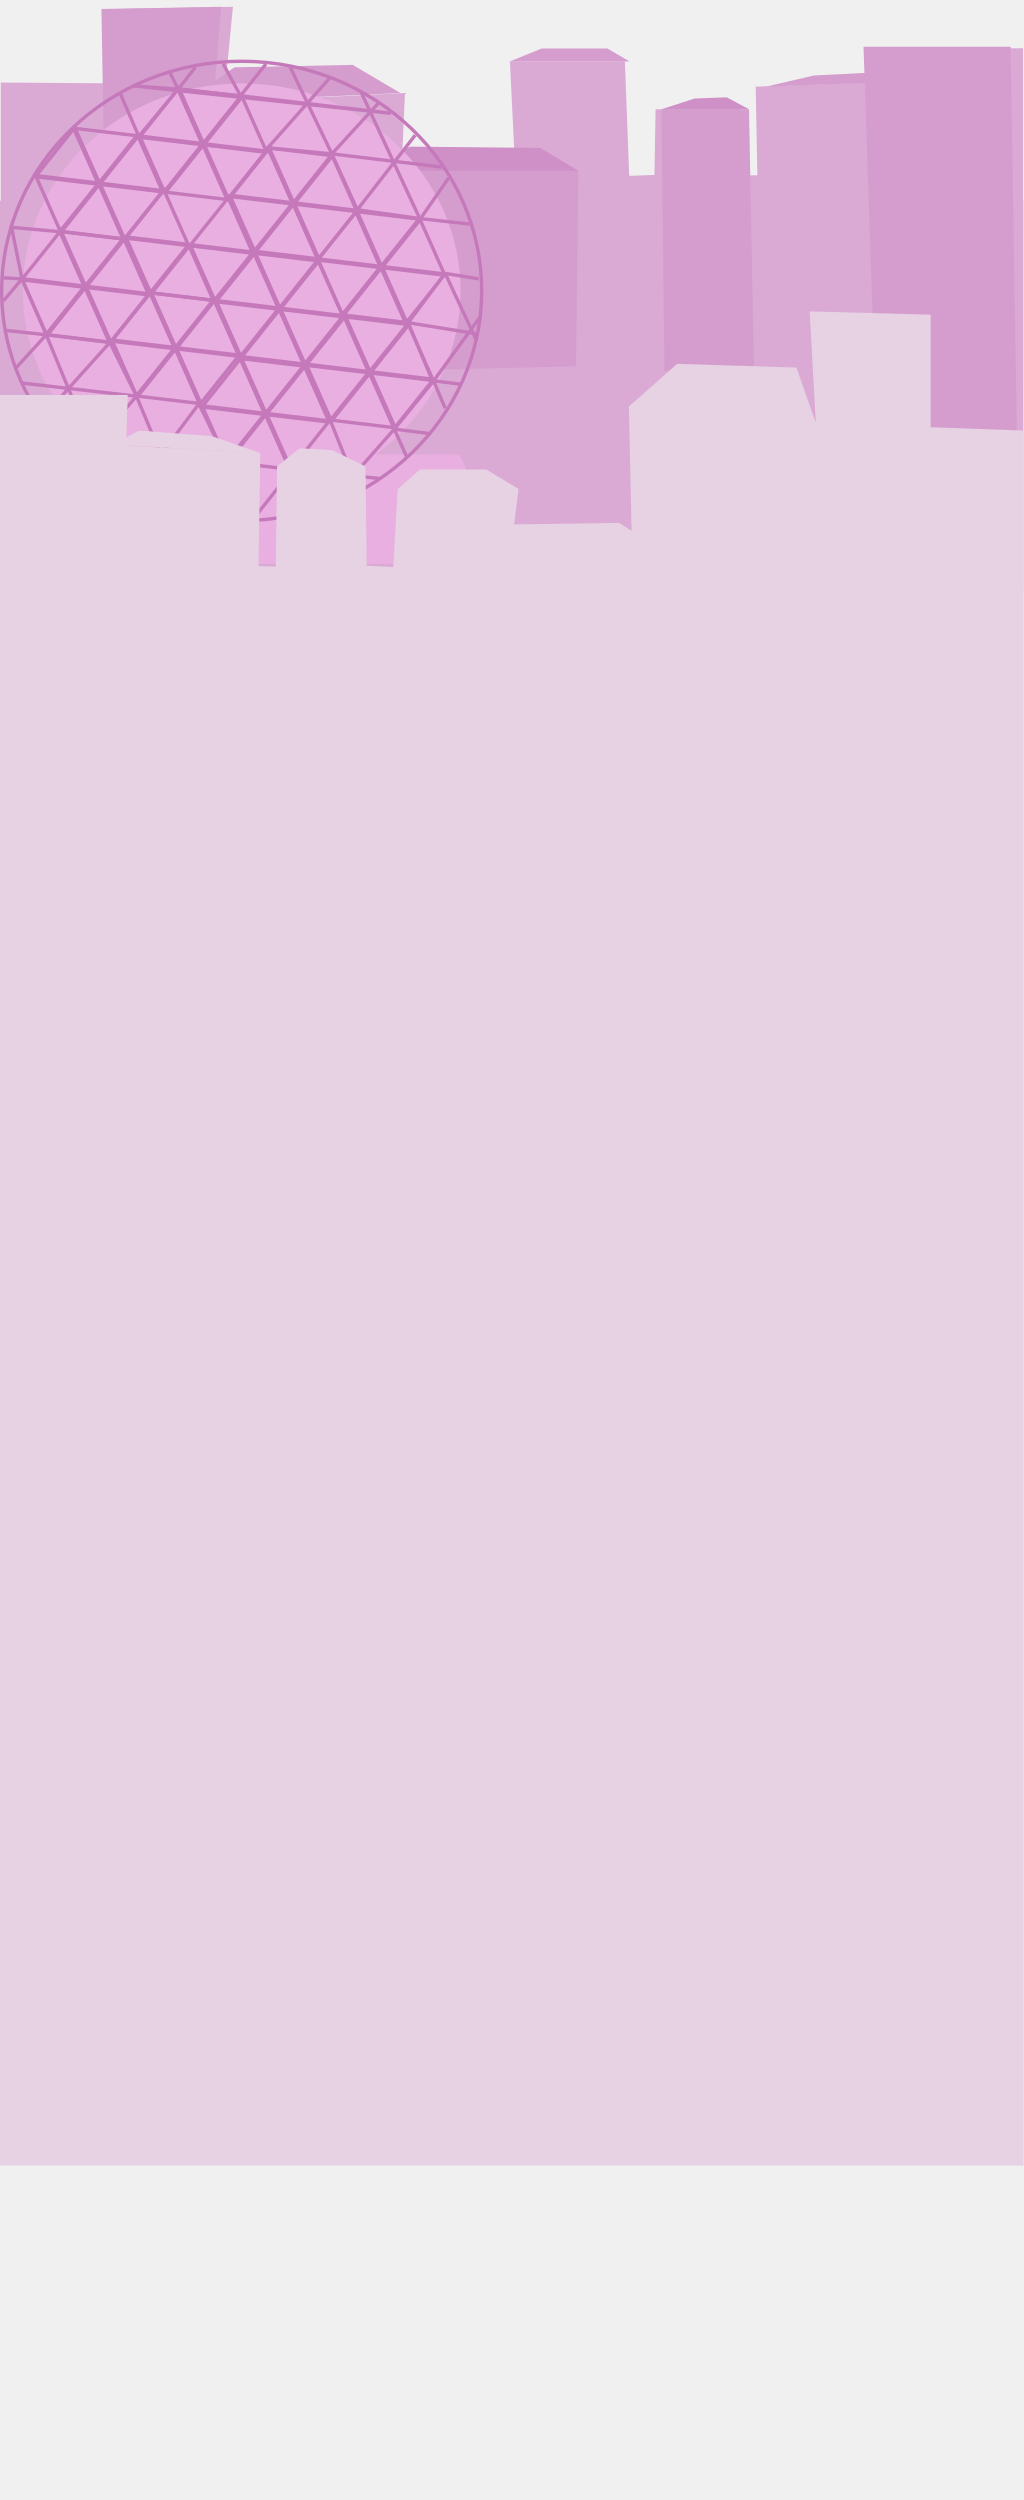
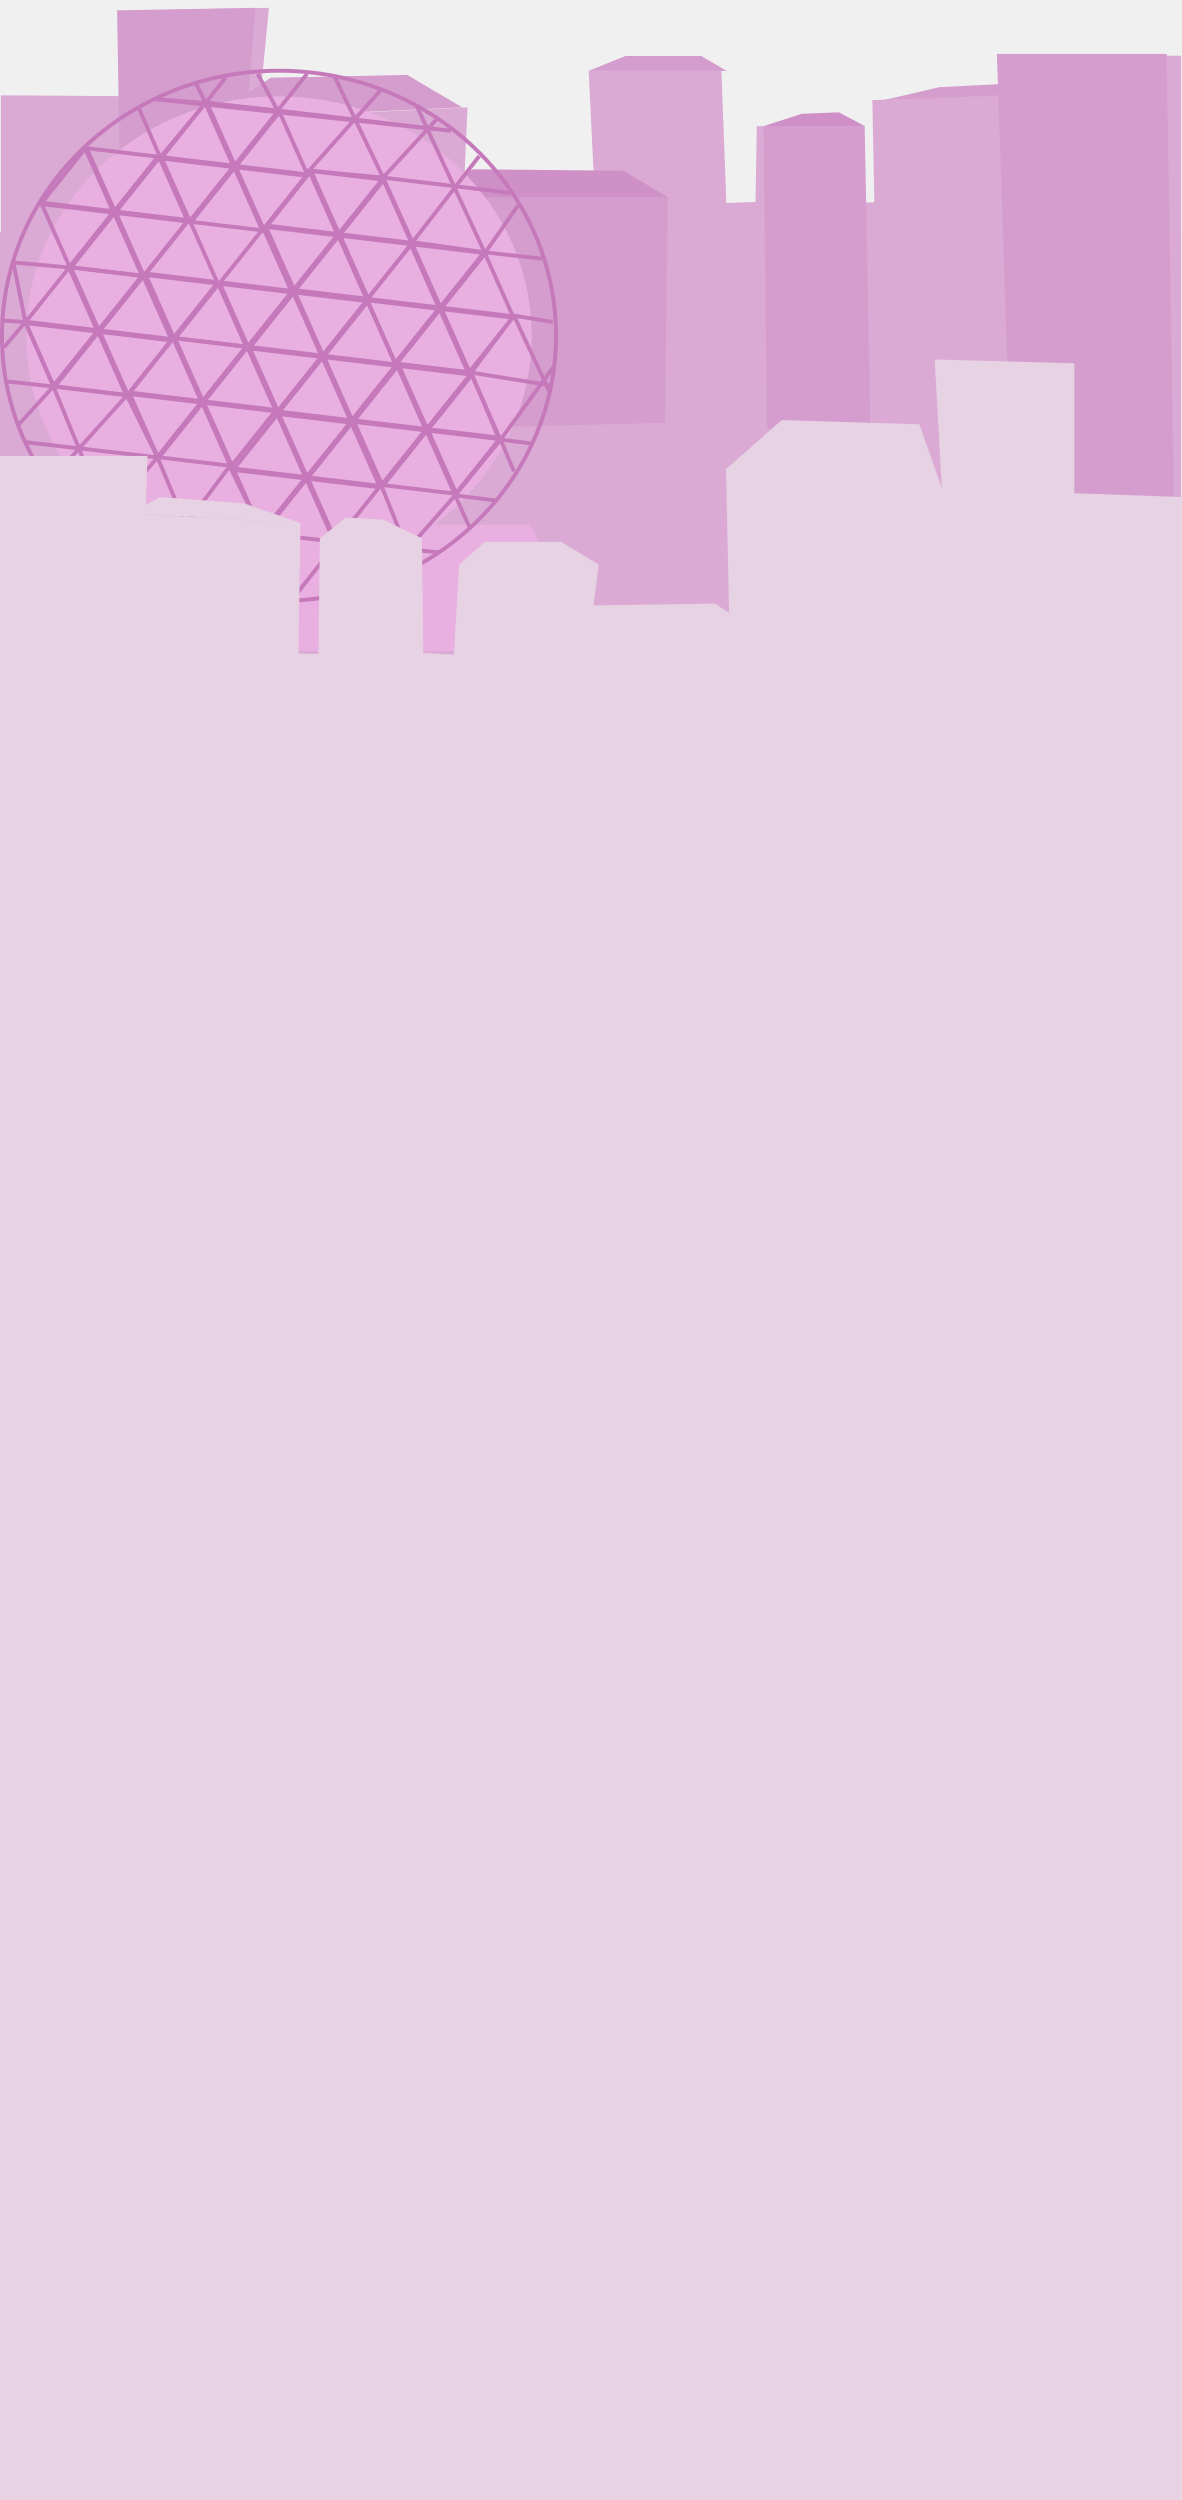
- <svg xmlns="http://www.w3.org/2000/svg" width="1512" height="3693" viewBox="0 0 1512 3693" fill="none">
-   <mask id="mask0_638_4231" style="mask-type:alpha" maskUnits="userSpaceOnUse" x="0" y="0" width="1512" height="2198">
-     <path d="M1512 0H0V2198H1512V0Z" fill="#D9D9D9" />
-   </mask>
-   <g mask="url(#mask0_638_4231)">
-     <path d="M1.105 121.926L174.069 123.14V13.241L344.108 10L330.554 150.462L598.214 137.409L593.369 247.681H760.884L753.26 90.743H923.105L929.458 259.75L966.731 258.406L968.425 161.394H1092.68V259.302L1118.79 258.855L1116.24 128.067L1315.74 120.452L1302.61 71.306H1511.22V349L1.105 317.082V121.926Z" fill="#DAAAD4" />
-     <path d="M591.514 137.417L520.967 95.823L346.297 99.407L277.487 146.439L312.774 150.471L591.514 137.417Z" fill="#D59DCE" />
-     <path d="M1512 296.547H0V873.325H1512V296.547Z" fill="#DAAAD4" />
-     <path d="M149.812 13.241L326.89 10L293.367 415.837L159.277 562.569L149.812 13.241Z" fill="#D59DCE" />
-     <path d="M586.249 252.418H762.684H854.429L850.901 541.068L559.784 548.235L520.969 252.418H586.249Z" fill="#D59DCE" />
-     <path d="M977.049 161.404L981.46 548.235H1113.79L1106.45 161.404H977.049Z" fill="#D59DCE" />
-     <path d="M1275.59 69L1297.64 725.039H1503.63L1492.83 69H1275.59Z" fill="#D59DCE" />
-     <path d="M752.979 90.749L800.244 71.635H897.243L929.854 90.749H752.979Z" fill="#D59DCE" />
-     <path d="M520.969 252.418L605.935 216.602L798.062 218.502L854.429 252.418H520.969Z" fill="#CF8FC7" />
-     <path d="M977.049 161.404L1026.01 145.544L1073.65 143.752L1106.45 161.404H977.049Z" fill="#CF8FC7" />
-     <path d="M1130.99 128.075L1202.22 111.501L1308.53 106.125L1347.12 119.787L1130.99 128.075Z" fill="#D59DCE" />
+ <svg xmlns="http://www.w3.org/2000/svg" width="1512" height="3199" viewBox="0 0 1512 3199" fill="none">
+   <g clip-path="url(#clip0_638_4231)">
+     <mask id="mask0_638_4231" style="mask-type:alpha" maskUnits="userSpaceOnUse" x="0" y="0" width="1512" height="2198">
+       <path d="M1512 0H0V2198H1512V0Z" fill="#D9D9D9" />
+     </mask>
+     <g mask="url(#mask0_638_4231)">
+       <path d="M1.105 121.926L174.069 123.14V13.241L344.108 10L330.554 150.462L598.214 137.409L593.369 247.681H760.884L753.26 90.743H923.105L929.458 259.75L966.731 258.406L968.425 161.394H1092.68V259.302L1118.79 258.855L1116.24 128.067L1315.74 120.452L1302.61 71.306H1511.22V349L1.105 317.082V121.926Z" fill="#DAAAD4" />
+       <path d="M591.514 137.417L520.967 95.823L346.297 99.407L277.487 146.439L312.774 150.471L591.514 137.417Z" fill="#D59DCE" />
+       <path d="M1512 296.547H0V873.325H1512V296.547Z" fill="#DAAAD4" />
+       <path d="M149.812 13.241L326.89 10L293.367 415.837L159.277 562.569L149.812 13.241Z" fill="#D59DCE" />
+       <path d="M586.249 252.418H762.684H854.429L850.901 541.068L559.784 548.235L520.969 252.418H586.249Z" fill="#D59DCE" />
+       <path d="M977.049 161.404L981.46 548.235H1113.79L1106.45 161.404H977.049Z" fill="#D59DCE" />
+       <path d="M1275.59 69L1297.64 725.039H1503.63L1492.83 69H1275.59Z" fill="#D59DCE" />
+       <path d="M752.979 90.749L800.244 71.635H897.243L929.854 90.749H752.979Z" fill="#D59DCE" />
+       <path d="M520.969 252.418L605.935 216.602L798.062 218.502L854.429 252.418H520.969Z" fill="#CF8FC7" />
+       <path d="M977.049 161.404L1026.01 145.544L1073.65 143.752L1106.45 161.404H977.049Z" fill="#CF8FC7" />
+       <path d="M1130.99 128.075L1202.22 111.501L1308.53 106.125L1347.12 119.787L1130.99 128.075Z" fill="#D59DCE" />
+     </g>
+     <path d="M35.572 671.08H356.726H677.88C713.824 736.076 718.773 771.707 677.88 832.999H35.572C-6.145 769.767 -7.86 734.313 35.572 671.08Z" fill="#E8AFE0" />
+     <path d="M680.346 429.495C680.346 598.594 535.579 735.677 357 735.677C178.421 735.677 33.653 598.594 33.653 429.495C33.653 260.395 178.421 123.312 357 123.312C535.579 123.312 680.346 260.395 680.346 429.495Z" fill="#E8AFE0" />
+     <path d="M224.094 432.925L279.459 363.615L315.076 443.737L224.094 432.925Z" stroke="#C578BA" stroke-width="5" />
+     <path d="M372.498 373.974L317.133 443.285L281.516 363.162L372.498 373.974Z" stroke="#C578BA" stroke-width="5" />
+     <path d="M277.584 362.696L222.218 432.006L186.601 351.884L277.584 362.696Z" stroke="#C578BA" stroke-width="5" />
+     <path d="M186.832 350.141L242.197 280.831L277.814 360.953L186.832 350.141Z" stroke="#C578BA" stroke-width="5" />
+     <path d="M281.744 361.42L337.109 292.109L372.726 372.232L281.744 361.42Z" stroke="#C578BA" stroke-width="5" />
+     <path d="M203.596 585.184L258.962 515.874L294.579 595.996L203.596 585.184Z" stroke="#C578BA" stroke-width="5" />
+     <path d="M352 526.236L296.635 595.546L261.018 515.424L352 526.236Z" stroke="#C578BA" stroke-width="5" />
+     <path d="M257.089 514.955L201.724 584.265L166.107 504.142L257.089 514.955Z" stroke="#C578BA" stroke-width="5" />
+     <path d="M166.334 502.399L221.7 433.088L257.317 513.211L166.334 502.399Z" stroke="#C578BA" stroke-width="5" />
+     <path d="M261.249 513.681L316.615 444.371L352.232 524.493L261.249 513.681Z" stroke="#C578BA" stroke-width="5" />
+     <path d="M314.739 443.452L259.373 512.762L223.756 432.64L314.739 443.452Z" stroke="#C578BA" stroke-width="5" />
+     <path d="M70.362 494.477L125.728 425.166L161.345 505.289L70.362 494.477Z" stroke="#C578BA" stroke-width="5" />
+     <path d="M218.766 435.529L163.401 504.839L127.784 424.717L218.766 435.529Z" stroke="#C578BA" stroke-width="5" />
+     <path d="M123.855 424.247L68.489 493.558L32.872 413.435L123.855 424.247Z" stroke="#C578BA" stroke-width="5" />
+     <path d="M33.1 411.692L88.466 342.381L124.083 422.504L33.1 411.692Z" stroke="#C578BA" stroke-width="5" />
+     <path d="M128.015 422.973L183.381 353.663L218.997 433.785L128.015 422.973Z" stroke="#C578BA" stroke-width="5" />
+     <path d="M181.504 352.745L126.139 422.055L90.522 341.933L181.504 352.745Z" stroke="#C578BA" stroke-width="5" />
+     <path d="M336.831 682.37L392.196 613.059L427.813 693.182L336.831 682.37Z" stroke="#C578BA" stroke-width="5" />
+     <path d="M485.235 623.421L429.869 692.732L394.252 612.609L485.235 623.421Z" stroke="#C578BA" stroke-width="5" />
+     <path d="M390.324 612.14L334.958 681.451L299.341 601.328L390.324 612.14Z" stroke="#C578BA" stroke-width="5" />
+     <path d="M299.569 599.585L354.934 530.274L390.551 610.397L299.569 599.585Z" stroke="#C578BA" stroke-width="5" />
+     <path d="M394.484 610.867L449.849 541.556L485.466 621.679L394.484 610.867Z" stroke="#C578BA" stroke-width="5" />
+     <path d="M447.973 540.637L392.607 609.948L356.99 529.825L447.973 540.637Z" stroke="#C578BA" stroke-width="5" />
+     <path d="M357.328 526.874L412.694 457.563L448.311 537.686L357.328 526.874Z" stroke="#C578BA" stroke-width="5" />
+     <path d="M505.732 467.925L450.367 537.236L414.75 457.113L505.732 467.925Z" stroke="#C578BA" stroke-width="5" />
+     <path d="M410.821 456.644L355.456 525.955L319.839 445.832L410.821 456.644Z" stroke="#C578BA" stroke-width="5" />
+     <path d="M320.067 444.088L375.432 374.778L411.049 454.9L320.067 444.088Z" stroke="#C578BA" stroke-width="5" />
+     <path d="M414.981 455.371L470.347 386.06L505.964 466.183L414.981 455.371Z" stroke="#C578BA" stroke-width="5" />
+     <path d="M468.47 385.141L413.105 454.452L377.488 374.329L468.47 385.141Z" stroke="#C578BA" stroke-width="5" />
+     <path d="M377.827 371.376L433.192 302.065L468.809 382.188L377.827 371.376Z" stroke="#C578BA" stroke-width="5" />
+     <path d="M526.231 312.427L470.865 381.738L435.248 301.615L526.231 312.427Z" stroke="#C578BA" stroke-width="5" />
+     <path d="M431.319 301.146L375.954 370.457L340.337 290.334L431.319 301.146Z" stroke="#C578BA" stroke-width="5" />
+     <path d="M340.565 288.59L395.93 219.28L431.547 299.402L340.565 288.59Z" stroke="#C578BA" stroke-width="5" />
+     <path d="M435.479 299.873L490.845 230.562L526.462 310.685L435.479 299.873Z" stroke="#C578BA" stroke-width="5" />
+     <path d="M488.969 229.643L433.603 298.954L397.986 218.831L488.969 229.643Z" stroke="#C578BA" stroke-width="5" />
+     <path d="M244.592 283.909L299.958 214.598L335.575 294.721L244.592 283.909Z" stroke="#C578BA" stroke-width="5" />
+     <path d="M392.996 224.96L337.631 294.271L302.014 214.148L392.996 224.96Z" stroke="#C578BA" stroke-width="5" />
+     <path d="M298.085 213.679L242.719 282.99L207.102 202.867L298.085 213.679Z" stroke="#C578BA" stroke-width="5" />
+     <path d="M207.33 201.124L262.696 131.813L298.313 211.936L207.33 201.124Z" stroke="#C578BA" stroke-width="5" />
+     <path d="M302.245 212.406L357.611 143.095L393.227 223.218L302.245 212.406Z" stroke="#C578BA" stroke-width="5" />
+     <path d="M355.735 142.175L300.369 211.486L264.752 131.363L355.735 142.175Z" stroke="#C578BA" stroke-width="5" />
+     <path d="M507.645 465.322L563.01 396.011L598.627 476.134L507.645 465.322Z" stroke="#C578BA" stroke-width="5" />
+     <path d="M656.049 406.372L600.683 475.683L565.066 395.56L656.049 406.372Z" stroke="#C578BA" stroke-width="5" />
+     <path d="M561.137 395.091L505.772 464.402L470.155 384.279L561.137 395.091Z" stroke="#C578BA" stroke-width="5" />
+     <path d="M470.383 382.536L525.748 313.225L561.365 393.348L470.383 382.536Z" stroke="#C578BA" stroke-width="5" />
+     <path d="M565.297 393.818L620.663 324.507L656.28 404.63L565.297 393.818Z" stroke="#C578BA" stroke-width="5" />
+     <path d="M618.787 323.588L563.421 392.899L527.804 312.776L618.787 323.588Z" stroke="#C578BA" stroke-width="5" />
+     <path d="M490.563 620.819L545.929 551.508L581.546 631.631L490.563 620.819Z" stroke="#C578BA" stroke-width="5" />
+     <path d="M638.967 561.871L583.602 631.181L547.985 551.059L638.967 561.871Z" stroke="#C578BA" stroke-width="5" />
+     <path d="M544.056 550.589L488.69 619.9L453.074 539.777L544.056 550.589Z" stroke="#C578BA" stroke-width="5" />
+     <path d="M453.301 538.034L508.667 468.723L544.284 548.846L453.301 538.034Z" stroke="#C578BA" stroke-width="5" />
+     <path d="M548.216 549.316L603.582 480.005L639.198 560.128L548.216 549.316Z" stroke="#C578BA" stroke-width="5" />
+     <path d="M601.706 479.086L546.34 548.397L510.723 468.274L601.706 479.086Z" stroke="#C578BA" stroke-width="5" />
+     <path d="M90.859 342.218L146.225 272.908L181.842 353.03L90.859 342.218Z" stroke="#C578BA" stroke-width="5" />
+     <path d="M239.264 283.27L183.898 352.581L148.281 272.458L239.264 283.27Z" stroke="#C578BA" stroke-width="5" />
+     <path d="M144.352 271.989L88.987 341.299L53.37 261.177L144.352 271.989Z" stroke="#C578BA" stroke-width="5" />
+     <path d="M53.597 259.433L108.963 190.123L144.58 270.245L53.597 259.433Z" stroke="#C578BA" stroke-width="5" />
+     <path d="M148.512 270.715L203.878 201.405L239.495 281.527L148.512 270.715Z" stroke="#C578BA" stroke-width="5" />
+     <path d="M202.002 200.486L146.636 269.796L111.019 189.674L202.002 200.486Z" stroke="#C578BA" stroke-width="5" />
+     <path d="M711.5 429.77C711.5 617.041 552.889 769.039 357 769.039C161.111 769.039 2.5 617.041 2.5 429.77C2.5 242.498 161.111 90.5 357 90.5C552.889 90.5 711.5 242.498 711.5 429.77Z" stroke="#C578BA" stroke-width="5" />
+     <path d="M271.593 760.201L334.794 684.072L374.081 766.68L430.45 695.411L454.364 753.722" stroke="#C578BA" stroke-width="5" />
+     <path d="M488.526 622.521L520.981 703.509M520.981 703.509L582.474 633.859M520.981 703.509L478.278 748.862M520.981 703.509L531.23 726.186M582.474 633.859L601.263 675.973M582.474 633.859L633.718 640.338M582.474 633.859L640.55 562.59M640.55 562.59L679.837 567.449M640.55 562.59L657.632 603.084" stroke="#C578BA" stroke-width="5" />
+     <path d="M428.741 693.79L560.268 706.748" stroke="#C578BA" stroke-width="5" />
+     <path d="M119.569 680.833L201.56 585.267L273.301 756.961L336.502 684.072M336.502 684.072L90.531 654.916M336.502 684.072L293.799 596.605L193.019 731.045" stroke="#C578BA" stroke-width="5" />
+     <path d="M68.325 494.56L157.148 709.988M68.325 494.56L23.914 543.152M68.325 494.56L162.273 505.898M68.325 494.56L8.541 488.081M68.325 494.56L32.455 411.952M162.273 505.898L63.201 616.042M162.273 505.898L201.56 585.266L32.455 565.829M32.455 411.952L5.124 410.332M32.455 411.952L5.124 444.347" stroke="#C578BA" stroke-width="5" />
+     <path d="M88.823 342.302L17.081 335.823L32.455 411.952" stroke="#C578BA" stroke-width="5" />
+     <path d="M177.646 138.212L204.976 201.383L263.053 131.733M263.053 131.733L251.096 107.437M263.053 131.733L288.675 99.338M263.053 131.733L355.292 141.452M263.053 131.733L198.143 126.874L577.349 167.368L355.292 141.452M355.292 141.452L392.871 94.478M355.292 141.452L329.67 94.478M392.871 220.82L395.433 218.228M486.818 115.535L397.995 215.637L395.433 218.228M395.433 218.228L490.234 227.299M490.234 227.299L428.742 99.338M490.234 227.299L558.56 152.79M490.234 227.299L527.813 309.907M490.234 227.299L652.507 246.736M527.813 309.907L613.22 199.763M527.813 309.907L620.053 322.865M620.053 322.865L532.938 134.973M620.053 322.865L693.502 330.964" stroke="#C578BA" stroke-width="5" />
+     <path d="M638.842 562.591L602.971 476.744M602.971 476.744L657.632 403.854M602.971 476.744L703.751 492.941M657.632 403.854L707.167 411.953M657.632 403.854L703.751 502.66" stroke="#C578BA" stroke-width="5" />
+     <path d="M620.053 324.485L662.756 262.935" stroke="#C578BA" stroke-width="5" />
+     <path d="M640.55 562.589L708.875 468.643" stroke="#C578BA" stroke-width="5" />
+     <path d="M1196.04 460L1374.76 464.9V631.073L1512 636.055V799.445V925.698V3199H0.001L0 1273.78L0.001 1073.12L0 583.415H188.659L186.729 645.933L205.352 636.055L312.635 644.182L384.527 669.24L186.36 657.859L186.347 658.356L384.527 669.24L381.856 836.28L407.418 836.91L409.289 688.915L442.397 662.227L490.474 664.937L539.886 688.915L541.667 835.603L580.84 837.634L587.518 722.356L620.428 693.462H718.323L766.024 722.356L759.521 774.666L914.424 772.37L932.992 784.095L928.979 600.432L1000.18 537.549L1176.46 542.967L1205.12 624.529L1196.04 460Z" fill="#E6D2E3" />
  </g>
-   <path d="M35.572 671.08H356.726H677.88C713.824 736.076 718.773 771.707 677.88 832.999H35.572C-6.145 769.767 -7.86 734.313 35.572 671.08Z" fill="#E8AFE0" />
-   <path d="M680.346 429.495C680.346 598.594 535.579 735.677 357 735.677C178.421 735.677 33.653 598.594 33.653 429.495C33.653 260.395 178.421 123.312 357 123.312C535.579 123.312 680.346 260.395 680.346 429.495Z" fill="#E8AFE0" />
-   <path d="M224.094 432.925L279.459 363.615L315.076 443.737L224.094 432.925Z" stroke="#C578BA" stroke-width="5" />
-   <path d="M372.498 373.974L317.133 443.285L281.516 363.162L372.498 373.974Z" stroke="#C578BA" stroke-width="5" />
-   <path d="M277.584 362.696L222.218 432.006L186.601 351.884L277.584 362.696Z" stroke="#C578BA" stroke-width="5" />
-   <path d="M186.832 350.141L242.197 280.831L277.814 360.953L186.832 350.141Z" stroke="#C578BA" stroke-width="5" />
-   <path d="M281.744 361.42L337.109 292.109L372.726 372.232L281.744 361.42Z" stroke="#C578BA" stroke-width="5" />
-   <path d="M203.596 585.184L258.962 515.874L294.579 595.996L203.596 585.184Z" stroke="#C578BA" stroke-width="5" />
-   <path d="M352 526.236L296.635 595.546L261.018 515.424L352 526.236Z" stroke="#C578BA" stroke-width="5" />
-   <path d="M257.089 514.955L201.724 584.265L166.107 504.142L257.089 514.955Z" stroke="#C578BA" stroke-width="5" />
-   <path d="M166.334 502.399L221.7 433.088L257.317 513.211L166.334 502.399Z" stroke="#C578BA" stroke-width="5" />
-   <path d="M261.249 513.681L316.615 444.371L352.232 524.493L261.249 513.681Z" stroke="#C578BA" stroke-width="5" />
-   <path d="M314.739 443.452L259.373 512.762L223.756 432.64L314.739 443.452Z" stroke="#C578BA" stroke-width="5" />
-   <path d="M70.362 494.477L125.728 425.166L161.345 505.289L70.362 494.477Z" stroke="#C578BA" stroke-width="5" />
-   <path d="M218.766 435.529L163.401 504.839L127.784 424.717L218.766 435.529Z" stroke="#C578BA" stroke-width="5" />
-   <path d="M123.855 424.247L68.489 493.558L32.872 413.435L123.855 424.247Z" stroke="#C578BA" stroke-width="5" />
-   <path d="M33.1 411.692L88.466 342.381L124.083 422.504L33.1 411.692Z" stroke="#C578BA" stroke-width="5" />
-   <path d="M128.015 422.973L183.381 353.663L218.997 433.785L128.015 422.973Z" stroke="#C578BA" stroke-width="5" />
-   <path d="M181.504 352.745L126.139 422.055L90.522 341.933L181.504 352.745Z" stroke="#C578BA" stroke-width="5" />
-   <path d="M336.831 682.37L392.196 613.059L427.813 693.182L336.831 682.37Z" stroke="#C578BA" stroke-width="5" />
-   <path d="M485.235 623.421L429.869 692.732L394.252 612.609L485.235 623.421Z" stroke="#C578BA" stroke-width="5" />
-   <path d="M390.324 612.14L334.958 681.451L299.341 601.328L390.324 612.14Z" stroke="#C578BA" stroke-width="5" />
-   <path d="M299.569 599.585L354.934 530.274L390.551 610.397L299.569 599.585Z" stroke="#C578BA" stroke-width="5" />
-   <path d="M394.484 610.867L449.849 541.556L485.466 621.679L394.484 610.867Z" stroke="#C578BA" stroke-width="5" />
-   <path d="M447.973 540.637L392.607 609.948L356.99 529.825L447.973 540.637Z" stroke="#C578BA" stroke-width="5" />
-   <path d="M357.328 526.874L412.694 457.563L448.311 537.686L357.328 526.874Z" stroke="#C578BA" stroke-width="5" />
-   <path d="M505.732 467.925L450.367 537.236L414.75 457.113L505.732 467.925Z" stroke="#C578BA" stroke-width="5" />
-   <path d="M410.821 456.644L355.456 525.955L319.839 445.832L410.821 456.644Z" stroke="#C578BA" stroke-width="5" />
-   <path d="M320.067 444.088L375.432 374.778L411.049 454.9L320.067 444.088Z" stroke="#C578BA" stroke-width="5" />
-   <path d="M414.981 455.371L470.347 386.06L505.964 466.183L414.981 455.371Z" stroke="#C578BA" stroke-width="5" />
-   <path d="M468.47 385.141L413.105 454.452L377.488 374.329L468.47 385.141Z" stroke="#C578BA" stroke-width="5" />
-   <path d="M377.827 371.376L433.192 302.065L468.809 382.188L377.827 371.376Z" stroke="#C578BA" stroke-width="5" />
-   <path d="M526.231 312.427L470.865 381.738L435.248 301.615L526.231 312.427Z" stroke="#C578BA" stroke-width="5" />
-   <path d="M431.319 301.146L375.954 370.457L340.337 290.334L431.319 301.146Z" stroke="#C578BA" stroke-width="5" />
-   <path d="M340.565 288.59L395.93 219.28L431.547 299.402L340.565 288.59Z" stroke="#C578BA" stroke-width="5" />
-   <path d="M435.479 299.873L490.845 230.562L526.462 310.685L435.479 299.873Z" stroke="#C578BA" stroke-width="5" />
-   <path d="M488.969 229.643L433.603 298.954L397.986 218.831L488.969 229.643Z" stroke="#C578BA" stroke-width="5" />
-   <path d="M244.592 283.909L299.958 214.598L335.575 294.721L244.592 283.909Z" stroke="#C578BA" stroke-width="5" />
-   <path d="M392.996 224.96L337.631 294.271L302.014 214.148L392.996 224.96Z" stroke="#C578BA" stroke-width="5" />
-   <path d="M298.085 213.679L242.719 282.99L207.102 202.867L298.085 213.679Z" stroke="#C578BA" stroke-width="5" />
-   <path d="M207.33 201.124L262.696 131.813L298.313 211.936L207.33 201.124Z" stroke="#C578BA" stroke-width="5" />
-   <path d="M302.245 212.406L357.611 143.095L393.227 223.218L302.245 212.406Z" stroke="#C578BA" stroke-width="5" />
-   <path d="M355.735 142.175L300.369 211.486L264.752 131.363L355.735 142.175Z" stroke="#C578BA" stroke-width="5" />
-   <path d="M507.645 465.322L563.01 396.011L598.627 476.134L507.645 465.322Z" stroke="#C578BA" stroke-width="5" />
-   <path d="M656.049 406.372L600.683 475.683L565.066 395.56L656.049 406.372Z" stroke="#C578BA" stroke-width="5" />
-   <path d="M561.137 395.091L505.772 464.402L470.155 384.279L561.137 395.091Z" stroke="#C578BA" stroke-width="5" />
-   <path d="M470.383 382.536L525.748 313.225L561.365 393.348L470.383 382.536Z" stroke="#C578BA" stroke-width="5" />
-   <path d="M565.297 393.818L620.663 324.507L656.28 404.63L565.297 393.818Z" stroke="#C578BA" stroke-width="5" />
-   <path d="M618.787 323.588L563.421 392.899L527.804 312.776L618.787 323.588Z" stroke="#C578BA" stroke-width="5" />
-   <path d="M490.563 620.819L545.929 551.508L581.546 631.631L490.563 620.819Z" stroke="#C578BA" stroke-width="5" />
-   <path d="M638.967 561.871L583.602 631.181L547.985 551.059L638.967 561.871Z" stroke="#C578BA" stroke-width="5" />
-   <path d="M544.056 550.589L488.69 619.9L453.074 539.777L544.056 550.589Z" stroke="#C578BA" stroke-width="5" />
-   <path d="M453.301 538.034L508.667 468.723L544.284 548.846L453.301 538.034Z" stroke="#C578BA" stroke-width="5" />
-   <path d="M548.216 549.316L603.582 480.005L639.198 560.128L548.216 549.316Z" stroke="#C578BA" stroke-width="5" />
-   <path d="M601.706 479.086L546.34 548.397L510.723 468.274L601.706 479.086Z" stroke="#C578BA" stroke-width="5" />
-   <path d="M90.859 342.218L146.225 272.908L181.842 353.03L90.859 342.218Z" stroke="#C578BA" stroke-width="5" />
-   <path d="M239.264 283.27L183.898 352.581L148.281 272.458L239.264 283.27Z" stroke="#C578BA" stroke-width="5" />
-   <path d="M144.352 271.989L88.987 341.299L53.37 261.177L144.352 271.989Z" stroke="#C578BA" stroke-width="5" />
-   <path d="M53.597 259.433L108.963 190.123L144.58 270.245L53.597 259.433Z" stroke="#C578BA" stroke-width="5" />
-   <path d="M148.512 270.715L203.878 201.405L239.495 281.527L148.512 270.715Z" stroke="#C578BA" stroke-width="5" />
-   <path d="M202.002 200.486L146.636 269.796L111.019 189.674L202.002 200.486Z" stroke="#C578BA" stroke-width="5" />
-   <path d="M711.5 429.77C711.5 617.041 552.889 769.039 357 769.039C161.111 769.039 2.5 617.041 2.5 429.77C2.5 242.498 161.111 90.5 357 90.5C552.889 90.5 711.5 242.498 711.5 429.77Z" stroke="#C578BA" stroke-width="5" />
-   <path d="M271.593 760.201L334.794 684.072L374.081 766.68L430.45 695.411L454.364 753.722" stroke="#C578BA" stroke-width="5" />
-   <path d="M488.526 622.521L520.981 703.509M520.981 703.509L582.474 633.859M520.981 703.509L478.278 748.862M520.981 703.509L531.23 726.186M582.474 633.859L601.263 675.973M582.474 633.859L633.718 640.338M582.474 633.859L640.55 562.59M640.55 562.59L679.837 567.449M640.55 562.59L657.632 603.084" stroke="#C578BA" stroke-width="5" />
-   <path d="M428.741 693.79L560.268 706.748" stroke="#C578BA" stroke-width="5" />
-   <path d="M119.569 680.833L201.56 585.267L273.301 756.961L336.502 684.072M336.502 684.072L90.531 654.916M336.502 684.072L293.799 596.605L193.019 731.045" stroke="#C578BA" stroke-width="5" />
-   <path d="M68.325 494.56L157.148 709.988M68.325 494.56L23.914 543.152M68.325 494.56L162.273 505.898M68.325 494.56L8.541 488.081M68.325 494.56L32.455 411.952M162.273 505.898L63.201 616.042M162.273 505.898L201.56 585.266L32.455 565.829M32.455 411.952L5.124 410.332M32.455 411.952L5.124 444.347" stroke="#C578BA" stroke-width="5" />
-   <path d="M88.823 342.302L17.081 335.823L32.455 411.952" stroke="#C578BA" stroke-width="5" />
-   <path d="M177.646 138.212L204.976 201.383L263.053 131.733M263.053 131.733L251.096 107.437M263.053 131.733L288.675 99.338M263.053 131.733L355.292 141.452M263.053 131.733L198.143 126.874L577.349 167.368L355.292 141.452M355.292 141.452L392.871 94.478M355.292 141.452L329.67 94.478M392.871 220.82L395.433 218.228M486.818 115.535L397.995 215.637L395.433 218.228M395.433 218.228L490.234 227.299M490.234 227.299L428.742 99.338M490.234 227.299L558.56 152.79M490.234 227.299L527.813 309.907M490.234 227.299L652.507 246.736M527.813 309.907L613.22 199.763M527.813 309.907L620.053 322.865M620.053 322.865L532.938 134.973M620.053 322.865L693.502 330.964" stroke="#C578BA" stroke-width="5" />
-   <path d="M638.842 562.591L602.971 476.744M602.971 476.744L657.632 403.854M602.971 476.744L703.751 492.941M657.632 403.854L707.167 411.953M657.632 403.854L703.751 502.66" stroke="#C578BA" stroke-width="5" />
-   <path d="M620.053 324.485L662.756 262.935" stroke="#C578BA" stroke-width="5" />
-   <path d="M640.55 562.589L708.875 468.643" stroke="#C578BA" stroke-width="5" />
-   <path d="M1196.04 460L1374.76 464.9V631.073L1512 636.055V799.445V925.698V3199H0.001L0 1273.78L0.001 1073.12L0 583.415H188.659L186.729 645.933L205.352 636.055L312.635 644.182L384.527 669.24L186.36 657.859L186.347 658.356L384.527 669.24L381.856 836.28L407.418 836.91L409.289 688.915L442.397 662.227L490.474 664.937L539.886 688.915L541.667 835.603L580.84 837.634L587.518 722.356L620.428 693.462H718.323L766.024 722.356L759.521 774.666L914.424 772.37L932.992 784.095L928.979 600.432L1000.18 537.549L1176.46 542.967L1205.12 624.529L1196.04 460Z" fill="#E6D2E3" />
+   <defs>
+     <clipPath id="clip0_638_4231">
+       <rect width="1512" height="3199" fill="white" />
+     </clipPath>
+   </defs>
</svg>
